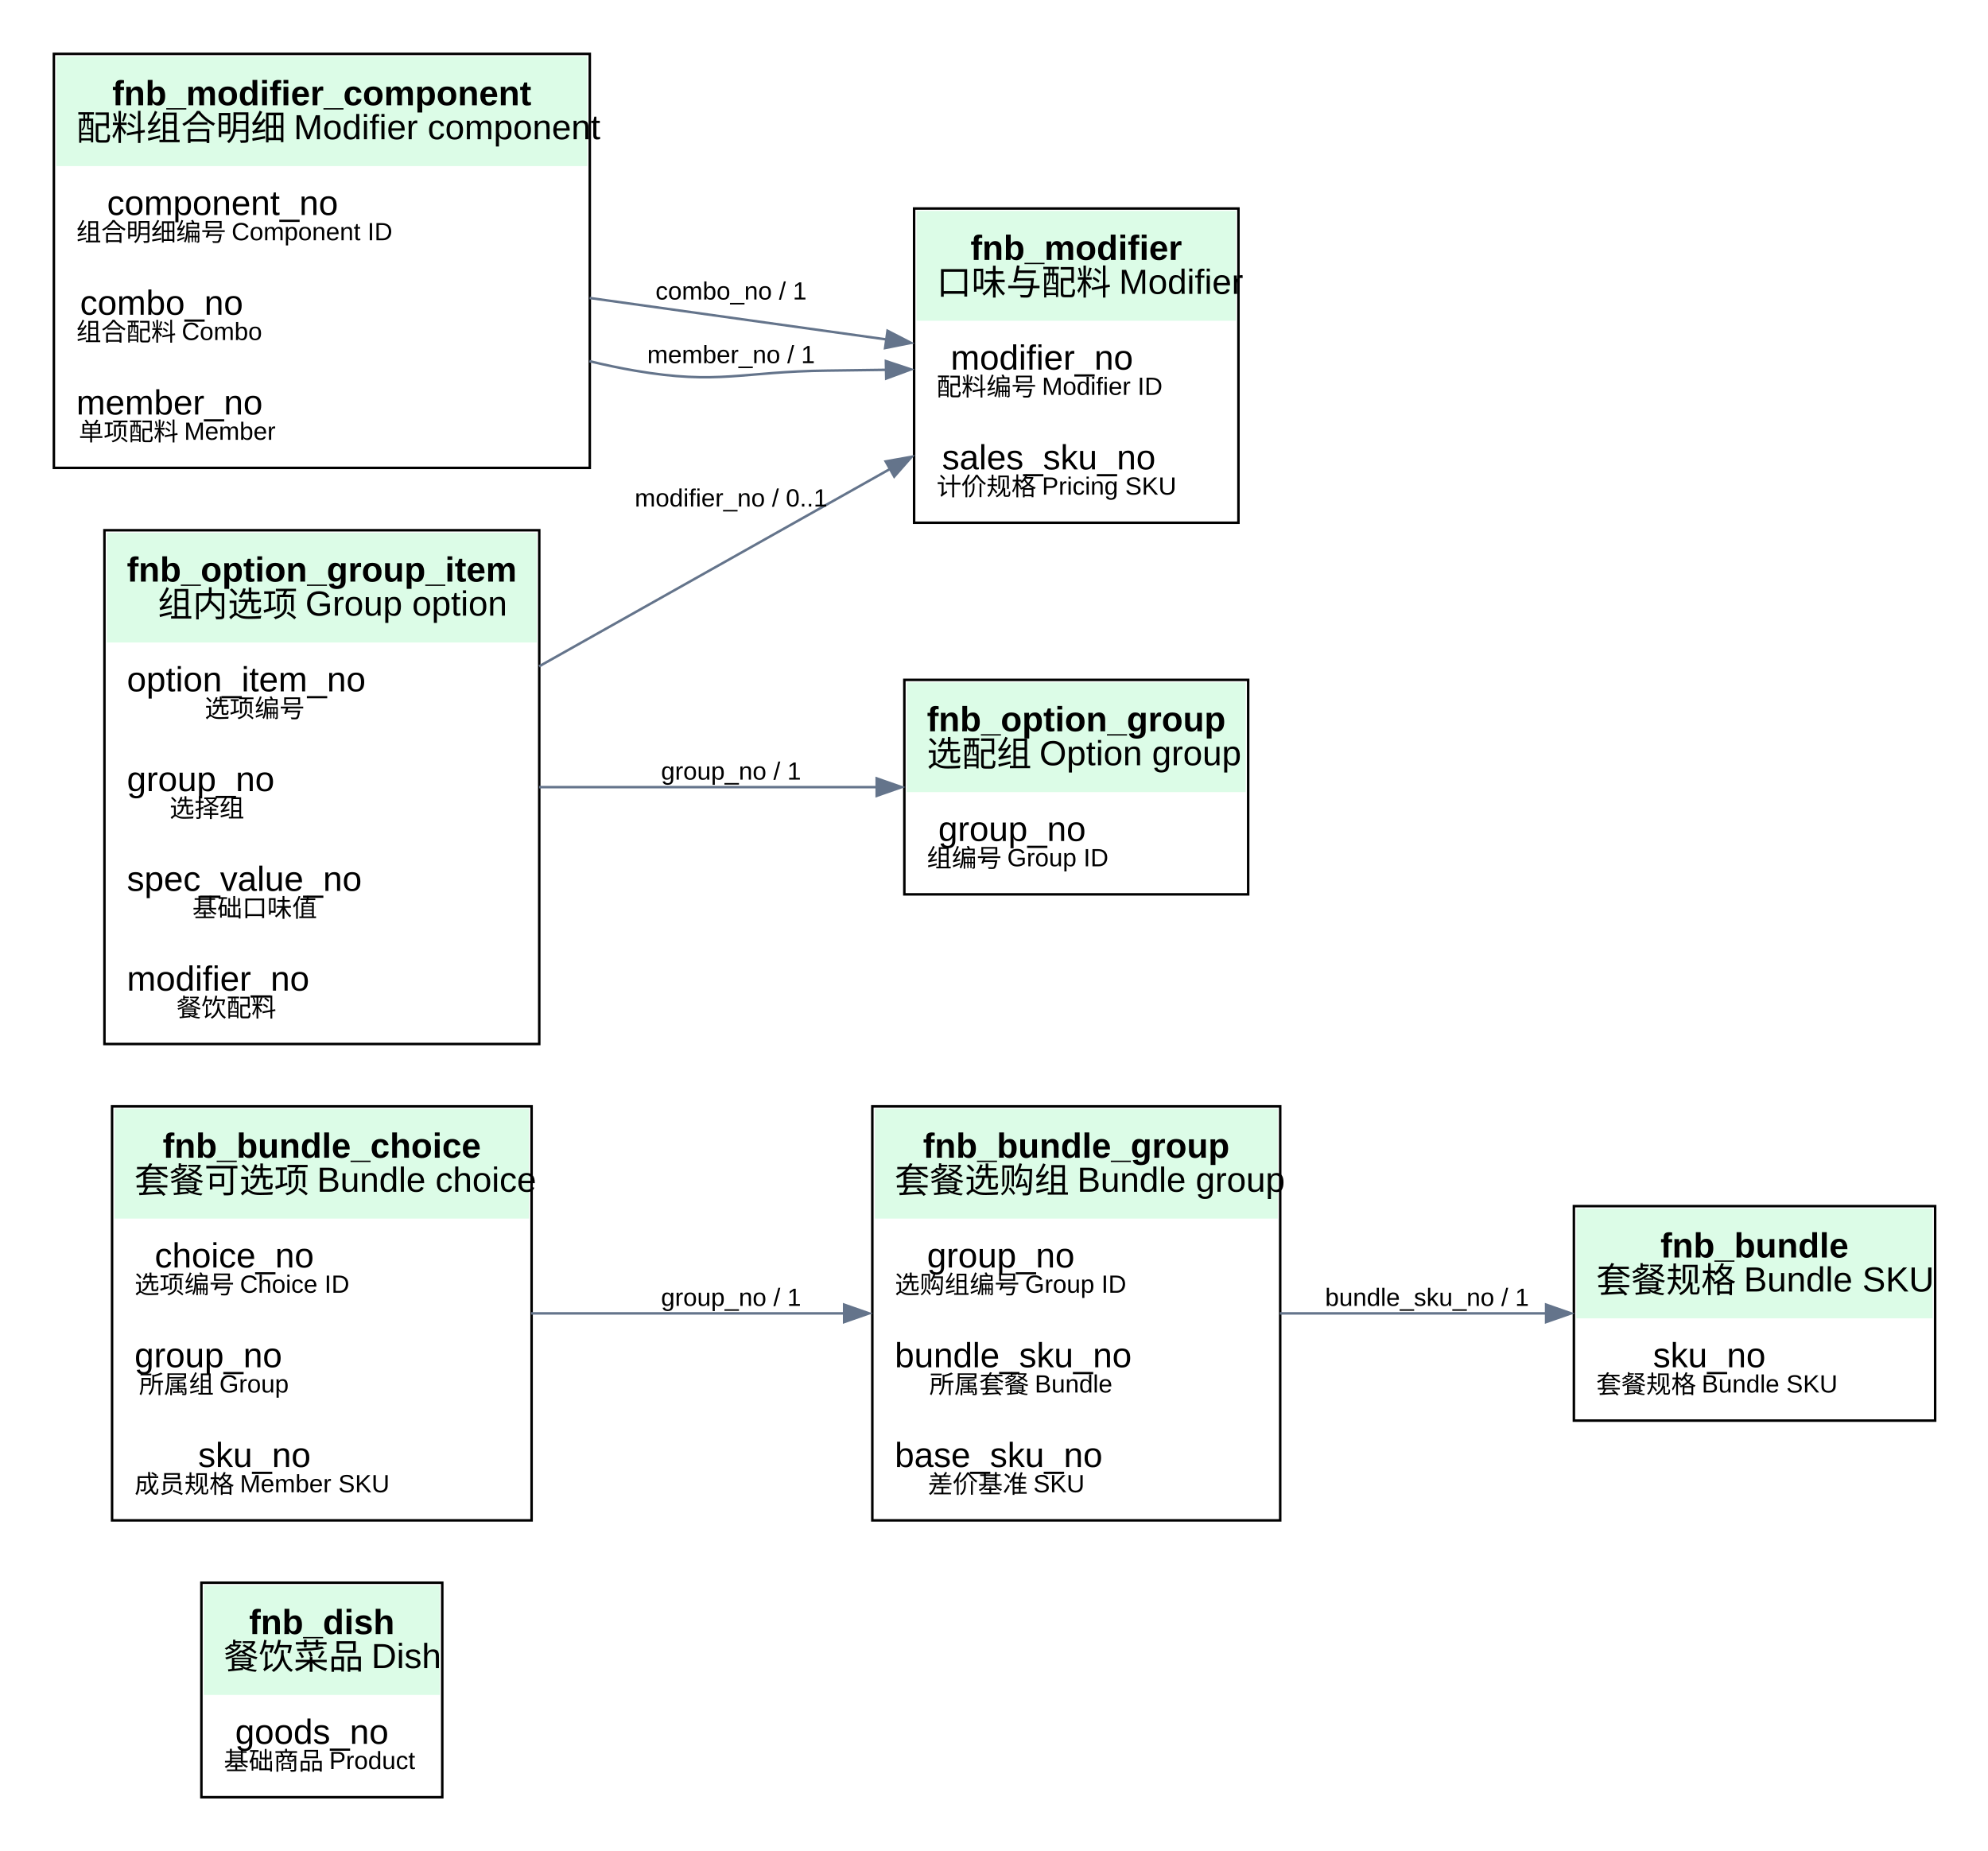
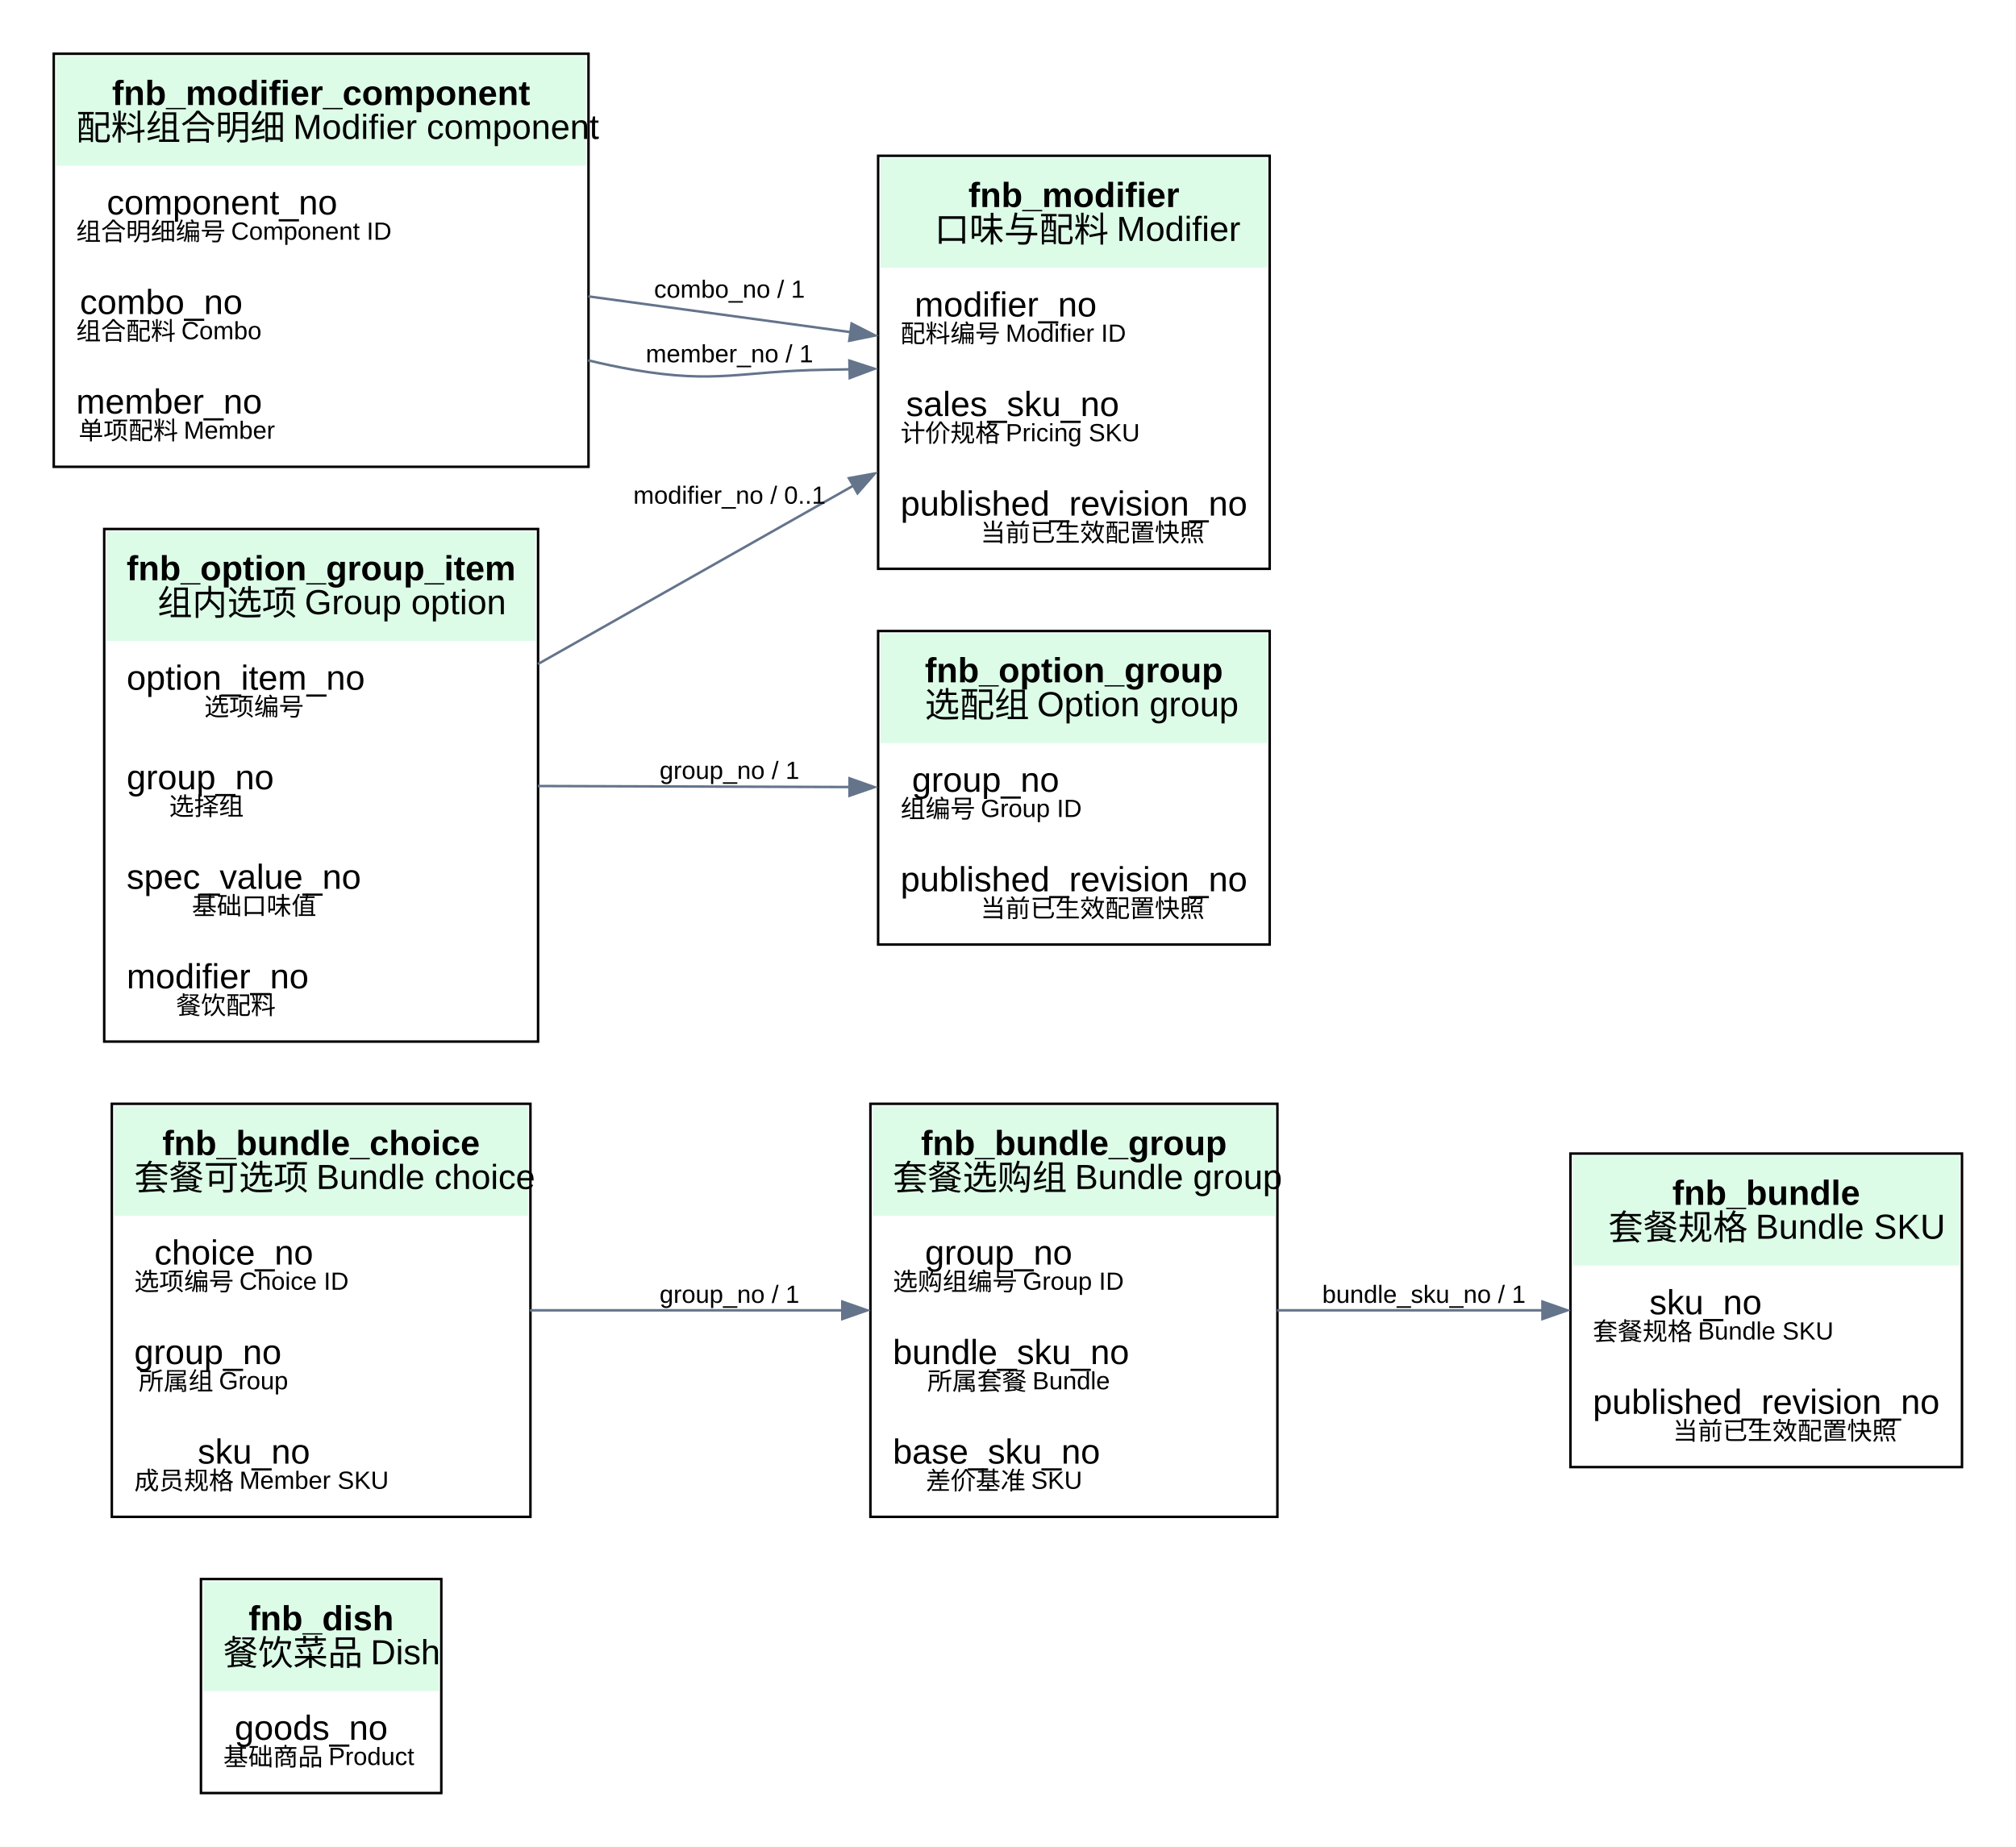
- <svg xmlns="http://www.w3.org/2000/svg" width="797pt" height="742pt" viewBox="0.00 0.00 797.00 742.00">
+ <svg xmlns="http://www.w3.org/2000/svg" width="810pt" height="742pt" viewBox="0.00 0.00 810.00 742.00">
  <g id="graph0" class="graph" transform="scale(1 1) rotate(0) translate(21.6 720.6)">
-     <polygon fill="white" stroke="none" points="-21.6,21.6 -21.6,-720.6 775.81,-720.6 775.81,21.6 -21.6,21.6" />
+     <polygon fill="white" stroke="none" points="-21.6,21.6 -21.6,-720.6 788.3,-720.6 788.3,21.6 -21.6,21.6" />
    <g id="node1" class="node">
      <polygon fill="none" stroke="black" points="59.14,0 59.14,-86 155.71,-86 155.71,0 59.14,0" />
      <polygon fill="#dcfce7" stroke="none" points="60.14,-41 60.14,-85 154.71,-85 154.71,-41 60.14,-41" />
      <text xml:space="preserve" text-anchor="start" x="78.26" y="-65.4" font-family="Arial" font-weight="bold" font-size="14.00">fnb_dish</text>
      <text xml:space="preserve" text-anchor="start" x="68.14" y="-51.4" font-family="Arial" font-size="14.00">餐饮菜品 Dish</text>
      <text xml:space="preserve" text-anchor="start" x="72.68" y="-21.4" font-family="Arial" font-size="14.00">goods_no</text>
      <text xml:space="preserve" text-anchor="start" x="68.14" y="-11" font-family="Arial" font-size="10.00">基础商品 Product</text>
    </g>
    <g id="node2" class="node">
-       <polygon fill="none" stroke="black" points="609.38,-151 609.38,-237 754.21,-237 754.21,-151 609.38,-151" />
-       <polygon fill="#dcfce7" stroke="none" points="610.38,-192 610.38,-236 753.21,-236 753.21,-192 610.38,-192" />
-       <text xml:space="preserve" text-anchor="start" x="644.08" y="-216.4" font-family="Arial" font-weight="bold" font-size="14.00">fnb_bundle</text>
-       <text xml:space="preserve" text-anchor="start" x="618.38" y="-202.4" font-family="Arial" font-size="14.00">套餐规格 Bundle SKU</text>
-       <text xml:space="preserve" text-anchor="start" x="641.1" y="-172.4" font-family="Arial" font-size="14.00">sku_no</text>
-       <text xml:space="preserve" text-anchor="start" x="618.38" y="-162" font-family="Arial" font-size="10.00">套餐规格 Bundle SKU</text>
+       <polygon fill="none" stroke="black" points="609.38,-131 609.38,-257 766.7,-257 766.7,-131 609.38,-131" />
+       <polygon fill="#dcfce7" stroke="none" points="610.38,-212 610.38,-256 765.7,-256 765.7,-212 610.38,-212" />
+       <text xml:space="preserve" text-anchor="start" x="650.32" y="-236.4" font-family="Arial" font-weight="bold" font-size="14.00">fnb_bundle</text>
+       <text xml:space="preserve" text-anchor="start" x="624.62" y="-222.4" font-family="Arial" font-size="14.00">套餐规格 Bundle SKU</text>
+       <text xml:space="preserve" text-anchor="start" x="641.1" y="-192.4" font-family="Arial" font-size="14.00">sku_no</text>
+       <text xml:space="preserve" text-anchor="start" x="618.38" y="-182" font-family="Arial" font-size="10.00">套餐规格 Bundle SKU</text>
+       <text xml:space="preserve" text-anchor="start" x="618.38" y="-152.4" font-family="Arial" font-size="14.00">published_revision_no</text>
+       <text xml:space="preserve" text-anchor="start" x="650.53" y="-142" font-family="Arial" font-size="10.00">当前已生效配置快照</text>
    </g>
    <g id="node3" class="node">
      <polygon fill="none" stroke="black" points="328.12,-111 328.12,-277 491.64,-277 491.64,-111 328.12,-111" />
      <polygon fill="#dcfce7" stroke="none" points="329.12,-232 329.12,-276 490.64,-276 490.64,-232 329.12,-232" />
      <text xml:space="preserve" text-anchor="start" x="348.44" y="-256.4" font-family="Arial" font-weight="bold" font-size="14.00">fnb_bundle_group</text>
      <text xml:space="preserve" text-anchor="start" x="337.12" y="-242.4" font-family="Arial" font-size="14.00">套餐选购组 Bundle group</text>
      <text xml:space="preserve" text-anchor="start" x="350.05" y="-212.4" font-family="Arial" font-size="14.00">group_no</text>
      <text xml:space="preserve" text-anchor="start" x="337.12" y="-202" font-family="Arial" font-size="10.00">选购组编号 Group ID</text>
      <text xml:space="preserve" text-anchor="start" x="337.12" y="-172.4" font-family="Arial" font-size="14.00">bundle_sku_no</text>
      <text xml:space="preserve" text-anchor="start" x="350.98" y="-162" font-family="Arial" font-size="10.00">所属套餐 Bundle</text>
      <text xml:space="preserve" text-anchor="start" x="337.12" y="-132.4" font-family="Arial" font-size="14.00">base_sku_no</text>
      <text xml:space="preserve" text-anchor="start" x="350.42" y="-122" font-family="Arial" font-size="10.00">差价基准 SKU</text>
    </g>
    <g id="edge1" class="edge">
-       <path fill="none" stroke="#64748b" d="M491.5,-194C525.27,-194 564.5,-194 598.45,-194" />
-       <polygon fill="#64748b" stroke="#64748b" points="598.24,-197.5 608.24,-194 598.24,-190.5 598.24,-197.5" />
+       <path fill="none" stroke="#64748b" d="M491.5,-194C524.97,-194 563.92,-194 598.21,-194" />
+       <polygon fill="#64748b" stroke="#64748b" points="598.13,-197.5 608.13,-194 598.13,-190.5 598.13,-197.5" />
      <text xml:space="preserve" text-anchor="middle" x="550.51" y="-197" font-family="Arial" font-size="10.00">bundle_sku_no / 1</text>
    </g>
    <g id="node4" class="node">
      <polygon fill="none" stroke="black" points="23.33,-111 23.33,-277 191.52,-277 191.52,-111 23.33,-111" />
      <polygon fill="#dcfce7" stroke="none" points="24.33,-232 24.33,-276 190.52,-276 190.52,-232 24.33,-232" />
      <text xml:space="preserve" text-anchor="start" x="43.64" y="-256.4" font-family="Arial" font-weight="bold" font-size="14.00">fnb_bundle_choice</text>
      <text xml:space="preserve" text-anchor="start" x="32.33" y="-242.4" font-family="Arial" font-size="14.00">套餐可选项 Bundle choice</text>
      <text xml:space="preserve" text-anchor="start" x="40.43" y="-212.4" font-family="Arial" font-size="14.00">choice_no</text>
      <text xml:space="preserve" text-anchor="start" x="32.33" y="-202" font-family="Arial" font-size="10.00">选项编号 Choice ID</text>
      <text xml:space="preserve" text-anchor="start" x="32.33" y="-172.4" font-family="Arial" font-size="14.00">group_no</text>
      <text xml:space="preserve" text-anchor="start" x="34.13" y="-162" font-family="Arial" font-size="10.00">所属组 Group</text>
      <text xml:space="preserve" text-anchor="start" x="57.83" y="-132.4" font-family="Arial" font-size="14.00">sku_no</text>
      <text xml:space="preserve" text-anchor="start" x="32.33" y="-122" font-family="Arial" font-size="10.00">成员规格 Member SKU</text>
    </g>
    <g id="edge2" class="edge">
      <path fill="none" stroke="#64748b" d="M191.32,-194C230.3,-194 276.89,-194 316.95,-194" />
      <polygon fill="#64748b" stroke="#64748b" points="316.82,-197.5 326.82,-194 316.82,-190.5 316.82,-197.5" />
      <text xml:space="preserve" text-anchor="middle" x="271.49" y="-197" font-family="Arial" font-size="10.00">group_no / 1</text>
    </g>
    <g id="node5" class="node">
-       <polygon fill="none" stroke="black" points="344.87,-511 344.87,-637 474.9,-637 474.9,-511 344.87,-511" />
-       <polygon fill="#dcfce7" stroke="none" points="345.87,-592 345.87,-636 473.9,-636 473.9,-592 345.87,-592" />
-       <text xml:space="preserve" text-anchor="start" x="367.49" y="-616.4" font-family="Arial" font-weight="bold" font-size="14.00">fnb_modifier</text>
-       <text xml:space="preserve" text-anchor="start" x="353.87" y="-602.4" font-family="Arial" font-size="14.00">口味与配料 Modifier</text>
-       <text xml:space="preserve" text-anchor="start" x="359.52" y="-572.4" font-family="Arial" font-size="14.00">modifier_no</text>
-       <text xml:space="preserve" text-anchor="start" x="353.87" y="-562" font-family="Arial" font-size="10.00">配料编号 Modifier ID</text>
-       <text xml:space="preserve" text-anchor="start" x="356.07" y="-532.4" font-family="Arial" font-size="14.00">sales_sku_no</text>
-       <text xml:space="preserve" text-anchor="start" x="353.87" y="-522" font-family="Arial" font-size="10.00">计价规格 Pricing SKU</text>
+       <polygon fill="none" stroke="black" points="331.22,-492 331.22,-658 488.54,-658 488.54,-492 331.22,-492" />
+       <polygon fill="#dcfce7" stroke="none" points="332.22,-613 332.22,-657 487.54,-657 487.54,-613 332.22,-613" />
+       <text xml:space="preserve" text-anchor="start" x="367.49" y="-637.4" font-family="Arial" font-weight="bold" font-size="14.00">fnb_modifier</text>
+       <text xml:space="preserve" text-anchor="start" x="353.87" y="-623.4" font-family="Arial" font-size="14.00">口味与配料 Modifier</text>
+       <text xml:space="preserve" text-anchor="start" x="345.88" y="-593.4" font-family="Arial" font-size="14.00">modifier_no</text>
+       <text xml:space="preserve" text-anchor="start" x="340.22" y="-583" font-family="Arial" font-size="10.00">配料编号 Modifier ID</text>
+       <text xml:space="preserve" text-anchor="start" x="342.43" y="-553.4" font-family="Arial" font-size="14.00">sales_sku_no</text>
+       <text xml:space="preserve" text-anchor="start" x="340.22" y="-543" font-family="Arial" font-size="10.00">计价规格 Pricing SKU</text>
+       <text xml:space="preserve" text-anchor="start" x="340.22" y="-513.4" font-family="Arial" font-size="14.00">published_revision_no</text>
+       <text xml:space="preserve" text-anchor="start" x="372.37" y="-503" font-family="Arial" font-size="10.00">当前已生效配置快照</text>
    </g>
    <g id="node6" class="node">
      <polygon fill="none" stroke="black" points="0,-533 0,-699 214.85,-699 214.85,-533 0,-533" />
      <polygon fill="#dcfce7" stroke="none" points="1,-654 1,-698 213.85,-698 213.85,-654 1,-654" />
      <text xml:space="preserve" text-anchor="start" x="23.42" y="-678.4" font-family="Arial" font-weight="bold" font-size="14.00">fnb_modifier_component</text>
      <text xml:space="preserve" text-anchor="start" x="9" y="-664.4" font-family="Arial" font-size="14.00">配料组合明细 Modifier component</text>
      <text xml:space="preserve" text-anchor="start" x="21.32" y="-634.4" font-family="Arial" font-size="14.00">component_no</text>
      <text xml:space="preserve" text-anchor="start" x="9" y="-624" font-family="Arial" font-size="10.00">组合明细编号 Component ID</text>
      <text xml:space="preserve" text-anchor="start" x="10.49" y="-594.4" font-family="Arial" font-size="14.00">combo_no</text>
      <text xml:space="preserve" text-anchor="start" x="9" y="-584" font-family="Arial" font-size="10.00">组合配料 Combo</text>
      <text xml:space="preserve" text-anchor="start" x="9" y="-554.4" font-family="Arial" font-size="14.00">member_no</text>
      <text xml:space="preserve" text-anchor="start" x="9.96" y="-544" font-family="Arial" font-size="10.00">单项配料 Member</text>
    </g>
    <g id="edge3" class="edge">
-       <path fill="none" stroke="#64748b" d="M214.78,-601.13C254.08,-595.64 297.77,-589.53 333.73,-584.5" />
-       <polygon fill="#64748b" stroke="#64748b" points="334.21,-587.97 343.63,-583.12 333.24,-581.04 334.21,-587.97" />
-       <text xml:space="preserve" text-anchor="middle" x="271.49" y="-600.51" font-family="Arial" font-size="10.00">combo_no / 1</text>
+       <path fill="none" stroke="#64748b" d="M214.78,-601.49C249.36,-596.77 287.34,-591.59 320.46,-587.07" />
+       <polygon fill="#64748b" stroke="#64748b" points="320.56,-590.58 330,-585.76 319.62,-583.65 320.56,-590.58" />
+       <text xml:space="preserve" text-anchor="middle" x="271.49" y="-600.95" font-family="Arial" font-size="10.00">combo_no / 1</text>
    </g>
    <g id="edge4" class="edge">
-       <path fill="none" stroke="#64748b" d="M214.7,-575.79C220.79,-574.31 226.87,-573.03 232.85,-572 266.7,-566.19 275.78,-571.65 310.12,-572 317.81,-572.08 325.84,-572.19 333.85,-572.32" />
-       <polygon fill="#64748b" stroke="#64748b" points="333.56,-575.82 343.62,-572.49 333.68,-568.82 333.56,-575.82" />
+       <path fill="none" stroke="#64748b" d="M214.7,-575.79C220.79,-574.31 226.87,-573.03 232.85,-572 266.7,-566.19 275.78,-571.48 310.12,-572 313.34,-572.05 316.61,-572.11 319.92,-572.17" />
+       <polygon fill="#64748b" stroke="#64748b" points="319.67,-575.67 329.74,-572.39 319.82,-568.67 319.67,-575.67" />
      <text xml:space="preserve" text-anchor="middle" x="271.49" y="-575" font-family="Arial" font-size="10.00">member_no / 1</text>
    </g>
    <g id="node7" class="node">
-       <polygon fill="none" stroke="black" points="340.96,-362 340.96,-448 478.8,-448 478.8,-362 340.96,-362" />
-       <polygon fill="#dcfce7" stroke="none" points="341.96,-403 341.96,-447 477.8,-447 477.8,-403 341.96,-403" />
-       <text xml:space="preserve" text-anchor="start" x="350.01" y="-427.4" font-family="Arial" font-weight="bold" font-size="14.00">fnb_option_group</text>
-       <text xml:space="preserve" text-anchor="start" x="349.96" y="-413.4" font-family="Arial" font-size="14.00">选配组 Option group</text>
-       <text xml:space="preserve" text-anchor="start" x="354.56" y="-383.4" font-family="Arial" font-size="14.00">group_no</text>
-       <text xml:space="preserve" text-anchor="start" x="349.96" y="-373" font-family="Arial" font-size="10.00">组编号 Group ID</text>
+       <polygon fill="none" stroke="black" points="331.22,-341 331.22,-467 488.54,-467 488.54,-341 331.22,-341" />
+       <polygon fill="#dcfce7" stroke="none" points="332.22,-422 332.22,-466 487.54,-466 487.54,-422 332.22,-422" />
+       <text xml:space="preserve" text-anchor="start" x="350.01" y="-446.4" font-family="Arial" font-weight="bold" font-size="14.00">fnb_option_group</text>
+       <text xml:space="preserve" text-anchor="start" x="349.96" y="-432.4" font-family="Arial" font-size="14.00">选配组 Option group</text>
+       <text xml:space="preserve" text-anchor="start" x="344.81" y="-402.4" font-family="Arial" font-size="14.00">group_no</text>
+       <text xml:space="preserve" text-anchor="start" x="340.22" y="-392" font-family="Arial" font-size="10.00">组编号 Group ID</text>
+       <text xml:space="preserve" text-anchor="start" x="340.22" y="-362.4" font-family="Arial" font-size="14.00">published_revision_no</text>
+       <text xml:space="preserve" text-anchor="start" x="372.37" y="-352" font-family="Arial" font-size="10.00">当前已生效配置快照</text>
    </g>
    <g id="node8" class="node">
      <polygon fill="none" stroke="black" points="20.27,-302 20.27,-508 194.59,-508 194.59,-302 20.27,-302" />
      <polygon fill="#dcfce7" stroke="none" points="21.27,-463 21.27,-507 193.59,-507 193.59,-463 21.27,-463" />
      <text xml:space="preserve" text-anchor="start" x="29.27" y="-487.4" font-family="Arial" font-weight="bold" font-size="14.00">fnb_option_group_item</text>
      <text xml:space="preserve" text-anchor="start" x="41.67" y="-473.4" font-family="Arial" font-size="14.00">组内选项 Group option</text>
      <text xml:space="preserve" text-anchor="start" x="29.27" y="-443.4" font-family="Arial" font-size="14.00">option_item_no</text>
      <text xml:space="preserve" text-anchor="start" x="60.46" y="-433" font-family="Arial" font-size="10.00">选项编号</text>
      <text xml:space="preserve" text-anchor="start" x="29.27" y="-403.4" font-family="Arial" font-size="14.00">group_no</text>
      <text xml:space="preserve" text-anchor="start" x="46.35" y="-393" font-family="Arial" font-size="10.00">选择组</text>
      <text xml:space="preserve" text-anchor="start" x="29.27" y="-363.4" font-family="Arial" font-size="14.00">spec_value_no</text>
      <text xml:space="preserve" text-anchor="start" x="55.52" y="-353" font-family="Arial" font-size="10.00">基础口味值</text>
      <text xml:space="preserve" text-anchor="start" x="29.27" y="-323.4" font-family="Arial" font-size="14.00">modifier_no</text>
      <text xml:space="preserve" text-anchor="start" x="49.17" y="-313" font-family="Arial" font-size="10.00">餐饮配料</text>
    </g>
    <g id="edge6" class="edge">
-       <path fill="none" stroke="#64748b" d="M194.53,-453.43C238.99,-478.44 292.69,-508.65 335.22,-532.57" />
-       <polygon fill="#64748b" stroke="#64748b" points="333.47,-535.6 343.9,-537.45 336.9,-529.5 333.47,-535.6" />
-       <text xml:space="preserve" text-anchor="middle" x="271.49" y="-517.51" font-family="Arial" font-size="10.00">modifier_no / 0..1</text>
+       <path fill="none" stroke="#64748b" d="M194.53,-453.72C234.25,-476.19 281.34,-502.84 321.25,-525.42" />
+       <polygon fill="#64748b" stroke="#64748b" points="319.49,-528.44 329.92,-530.32 322.94,-522.35 319.49,-528.44" />
+       <text xml:space="preserve" text-anchor="middle" x="271.49" y="-518.16" font-family="Arial" font-size="10.00">modifier_no / 0..1</text>
    </g>
    <g id="edge5" class="edge">
-       <path fill="none" stroke="#64748b" d="M194.53,-405C237.16,-405 288.29,-405 329.91,-405" />
-       <polygon fill="#64748b" stroke="#64748b" points="329.87,-408.5 339.87,-405 329.87,-401.5 329.87,-408.5" />
-       <text xml:space="preserve" text-anchor="middle" x="271.49" y="-408" font-family="Arial" font-size="10.00">group_no / 1</text>
+       <path fill="none" stroke="#64748b" d="M194.53,-404.71C233.75,-404.58 280.14,-404.43 319.73,-404.3" />
+       <polygon fill="#64748b" stroke="#64748b" points="319.73,-407.8 329.72,-404.26 319.71,-400.8 319.73,-407.8" />
+       <text xml:space="preserve" text-anchor="middle" x="271.49" y="-407.56" font-family="Arial" font-size="10.00">group_no / 1</text>
    </g>
  </g>
</svg>
